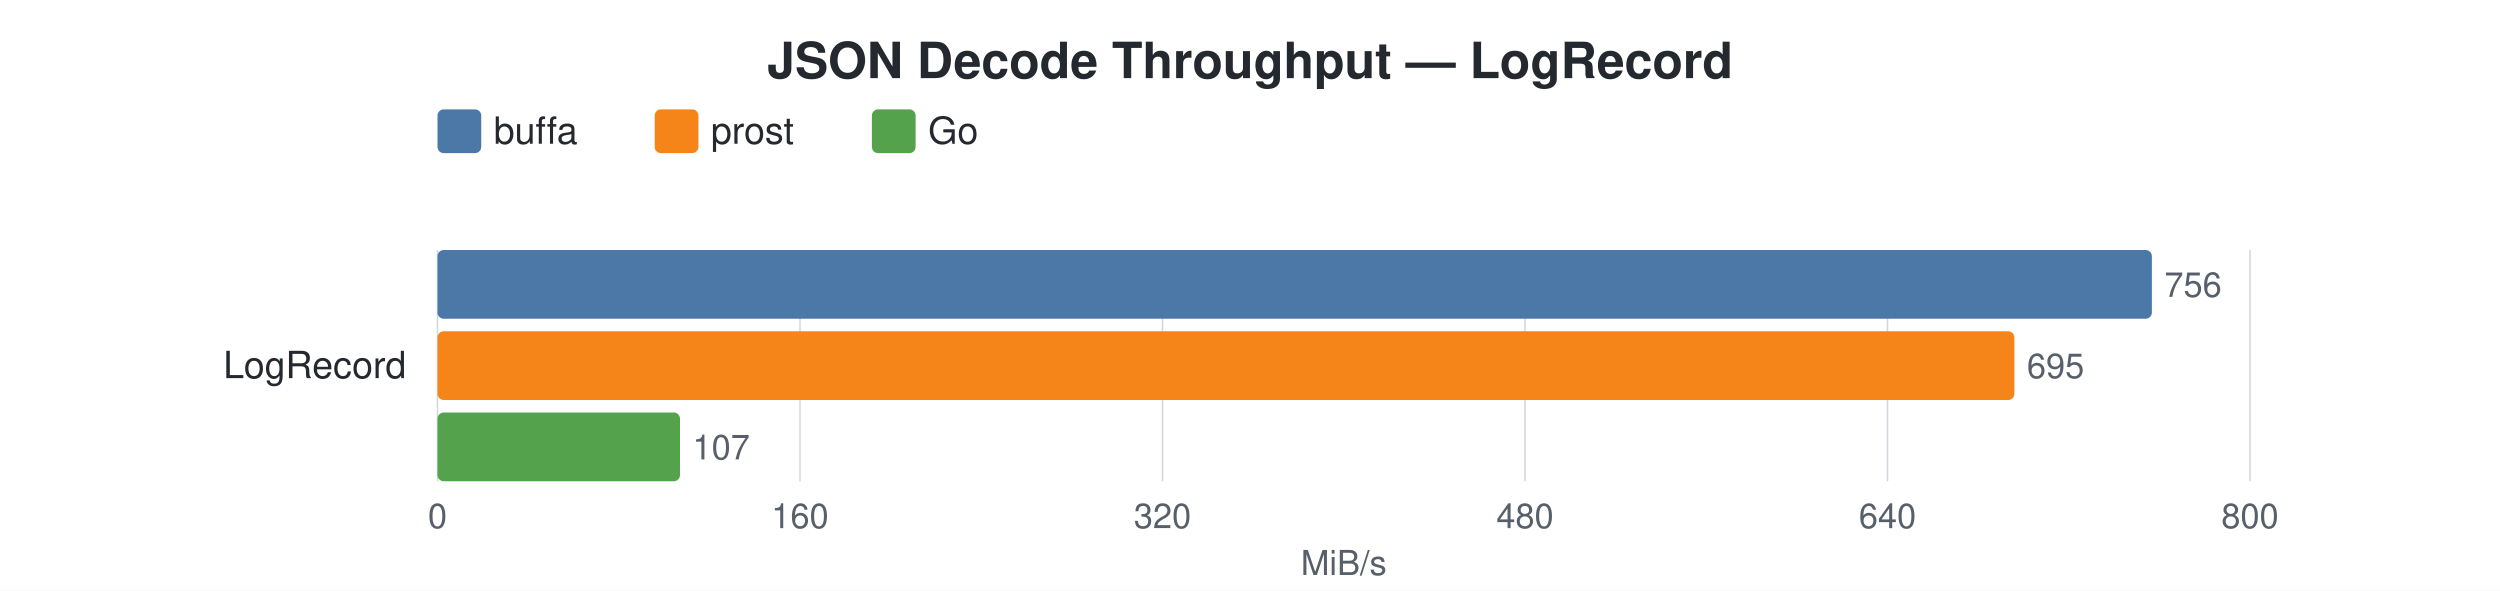
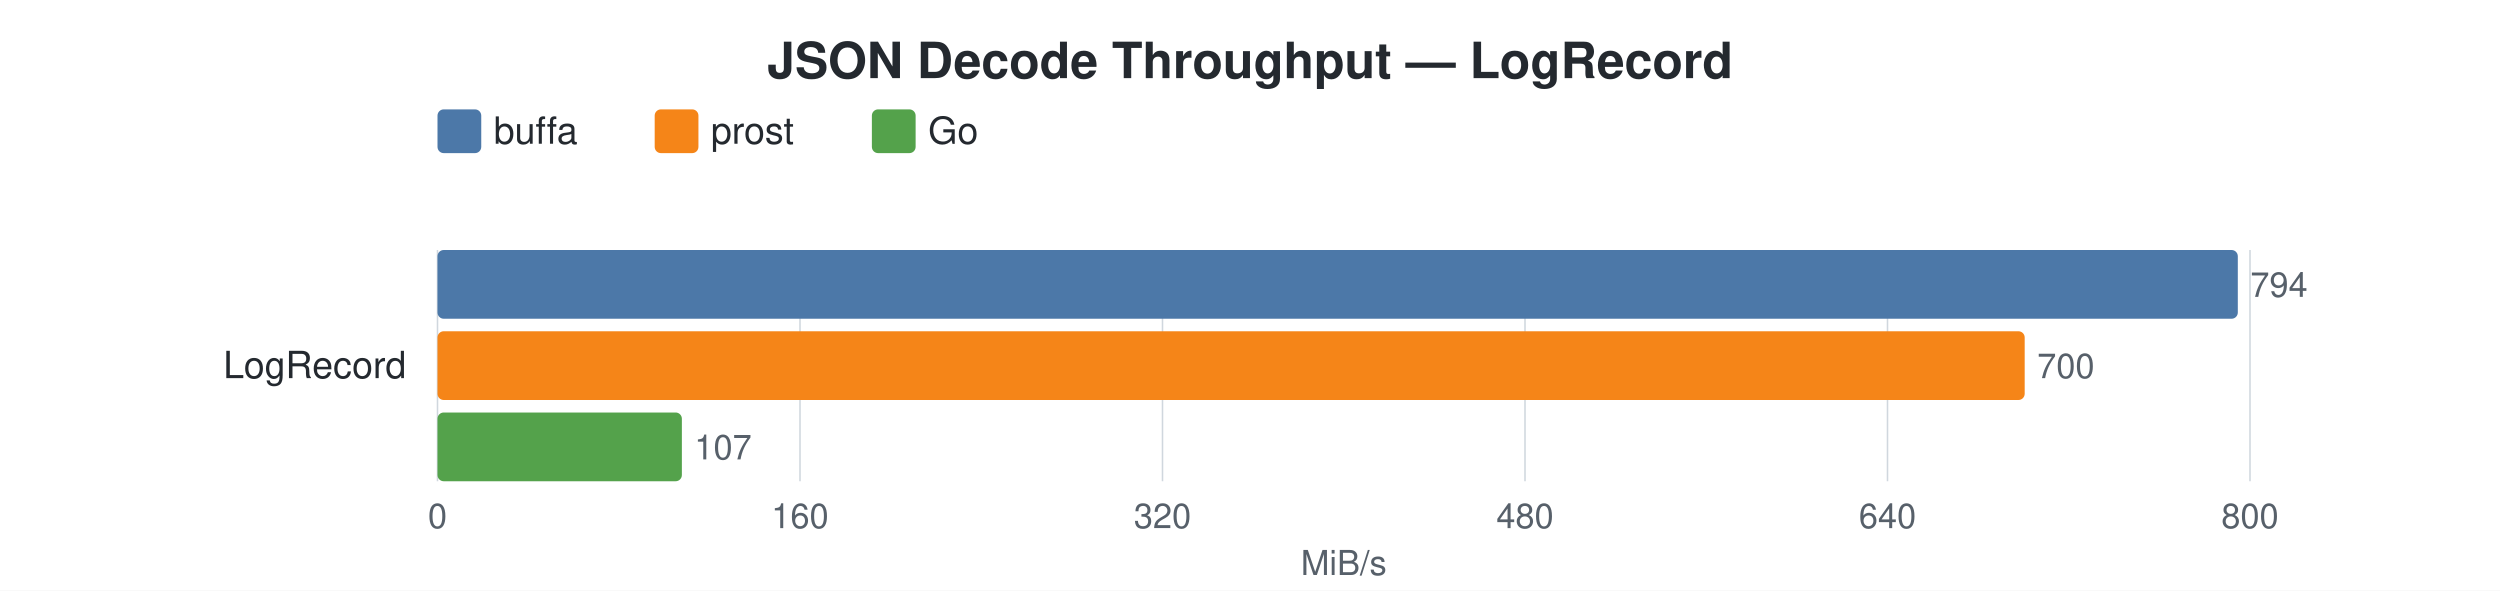
<svg xmlns="http://www.w3.org/2000/svg" width="800" height="189" viewBox="0 0 800 189">
  <style>
    text { font-family: -apple-system, BlinkMacSystemFont, "Segoe UI", Helvetica, Arial, sans-serif; }
    .title { font-size: 16px; font-weight: 600; fill: #24292f; }
    .label { font-size: 12px; fill: #24292f; }
    .value { font-size: 11px; fill: #57606a; }
    .axis-label { font-size: 11px; fill: #57606a; }
    .legend-text { font-size: 12px; fill: #24292f; }
    .grid { stroke: #d0d7de; stroke-width: 0.5; }
  </style>
  <rect width="100%" height="100%" fill="white" />
  <text x="400.0" y="25" text-anchor="middle" class="title">JSON Decode Throughput — LogRecord</text>
  <rect x="140" y="35" width="14" height="14" rx="2" fill="#4C78A8" />
  <text x="158" y="46" class="legend-text">buffa</text>
  <rect x="209.5" y="35" width="14" height="14" rx="2" fill="#F58518" />
  <text x="227.5" y="46" class="legend-text">prost</text>
  <rect x="279.0" y="35" width="14" height="14" rx="2" fill="#54A24B" />
  <text x="297.0" y="46" class="legend-text">Go</text>
  <line x1="140.0" y1="80" x2="140.0" y2="154" class="grid" />
  <text x="140.0" y="169" text-anchor="middle" class="axis-label">0</text>
  <line x1="256.0" y1="80" x2="256.0" y2="154" class="grid" />
  <text x="256.0" y="169" text-anchor="middle" class="axis-label">160</text>
  <line x1="372.0" y1="80" x2="372.0" y2="154" class="grid" />
  <text x="372.0" y="169" text-anchor="middle" class="axis-label">320</text>
  <line x1="488.0" y1="80" x2="488.0" y2="154" class="grid" />
  <text x="488.0" y="169" text-anchor="middle" class="axis-label">480</text>
  <line x1="604.0" y1="80" x2="604.0" y2="154" class="grid" />
  <text x="604.0" y="169" text-anchor="middle" class="axis-label">640</text>
  <line x1="720.0" y1="80" x2="720.0" y2="154" class="grid" />
  <text x="720.0" y="169" text-anchor="middle" class="axis-label">800</text>
  <text x="430.0" y="184" text-anchor="middle" class="axis-label">MiB/s</text>
  <text x="130" y="121.0" text-anchor="end" class="label">LogRecord</text>
-   <rect x="140" y="80.0" width="548.6" height="22" rx="2" fill="#4C78A8" />
-   <text x="692.6" y="95.0" class="value">756</text>
-   <rect x="140" y="106.0" width="504.6" height="22" rx="2" fill="#F58518" />
-   <text x="648.6" y="121.0" class="value">695</text>
-   <rect x="140" y="132.0" width="77.6" height="22" rx="2" fill="#54A24B" />
-   <text x="221.6" y="147.0" class="value">107</text>
+   <rect x="140" y="80.0" width="576.1" height="22" rx="2" fill="#4C78A8" />
+   <text x="720.1" y="95.0" class="value">794</text>
+   <rect x="140" y="106.0" width="507.9" height="22" rx="2" fill="#F58518" />
+   <text x="651.9" y="121.0" class="value">700</text>
+   <rect x="140" y="132.0" width="78.2" height="22" rx="2" fill="#54A24B" />
+   <text x="222.2" y="147.0" class="value">107</text>
</svg>
